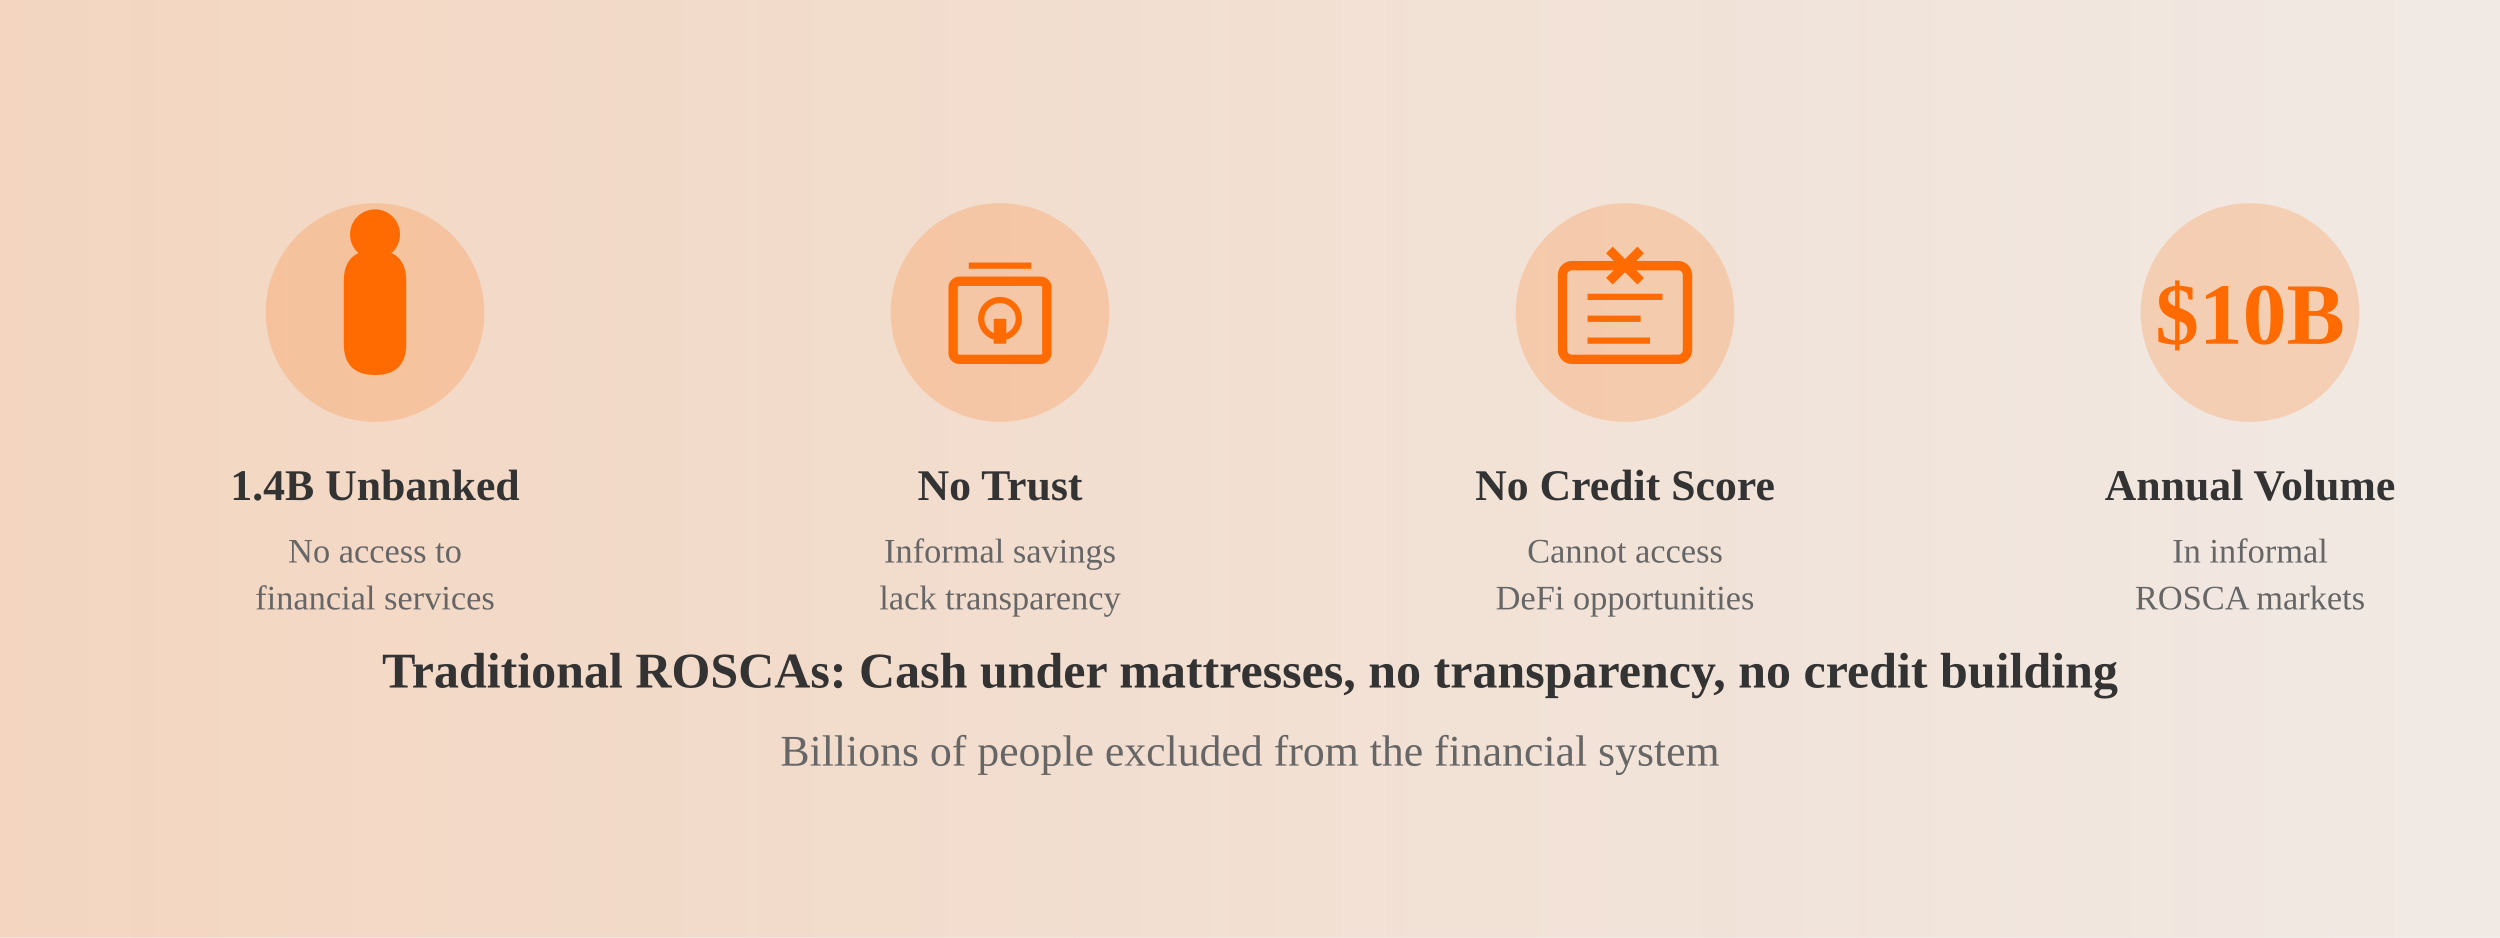
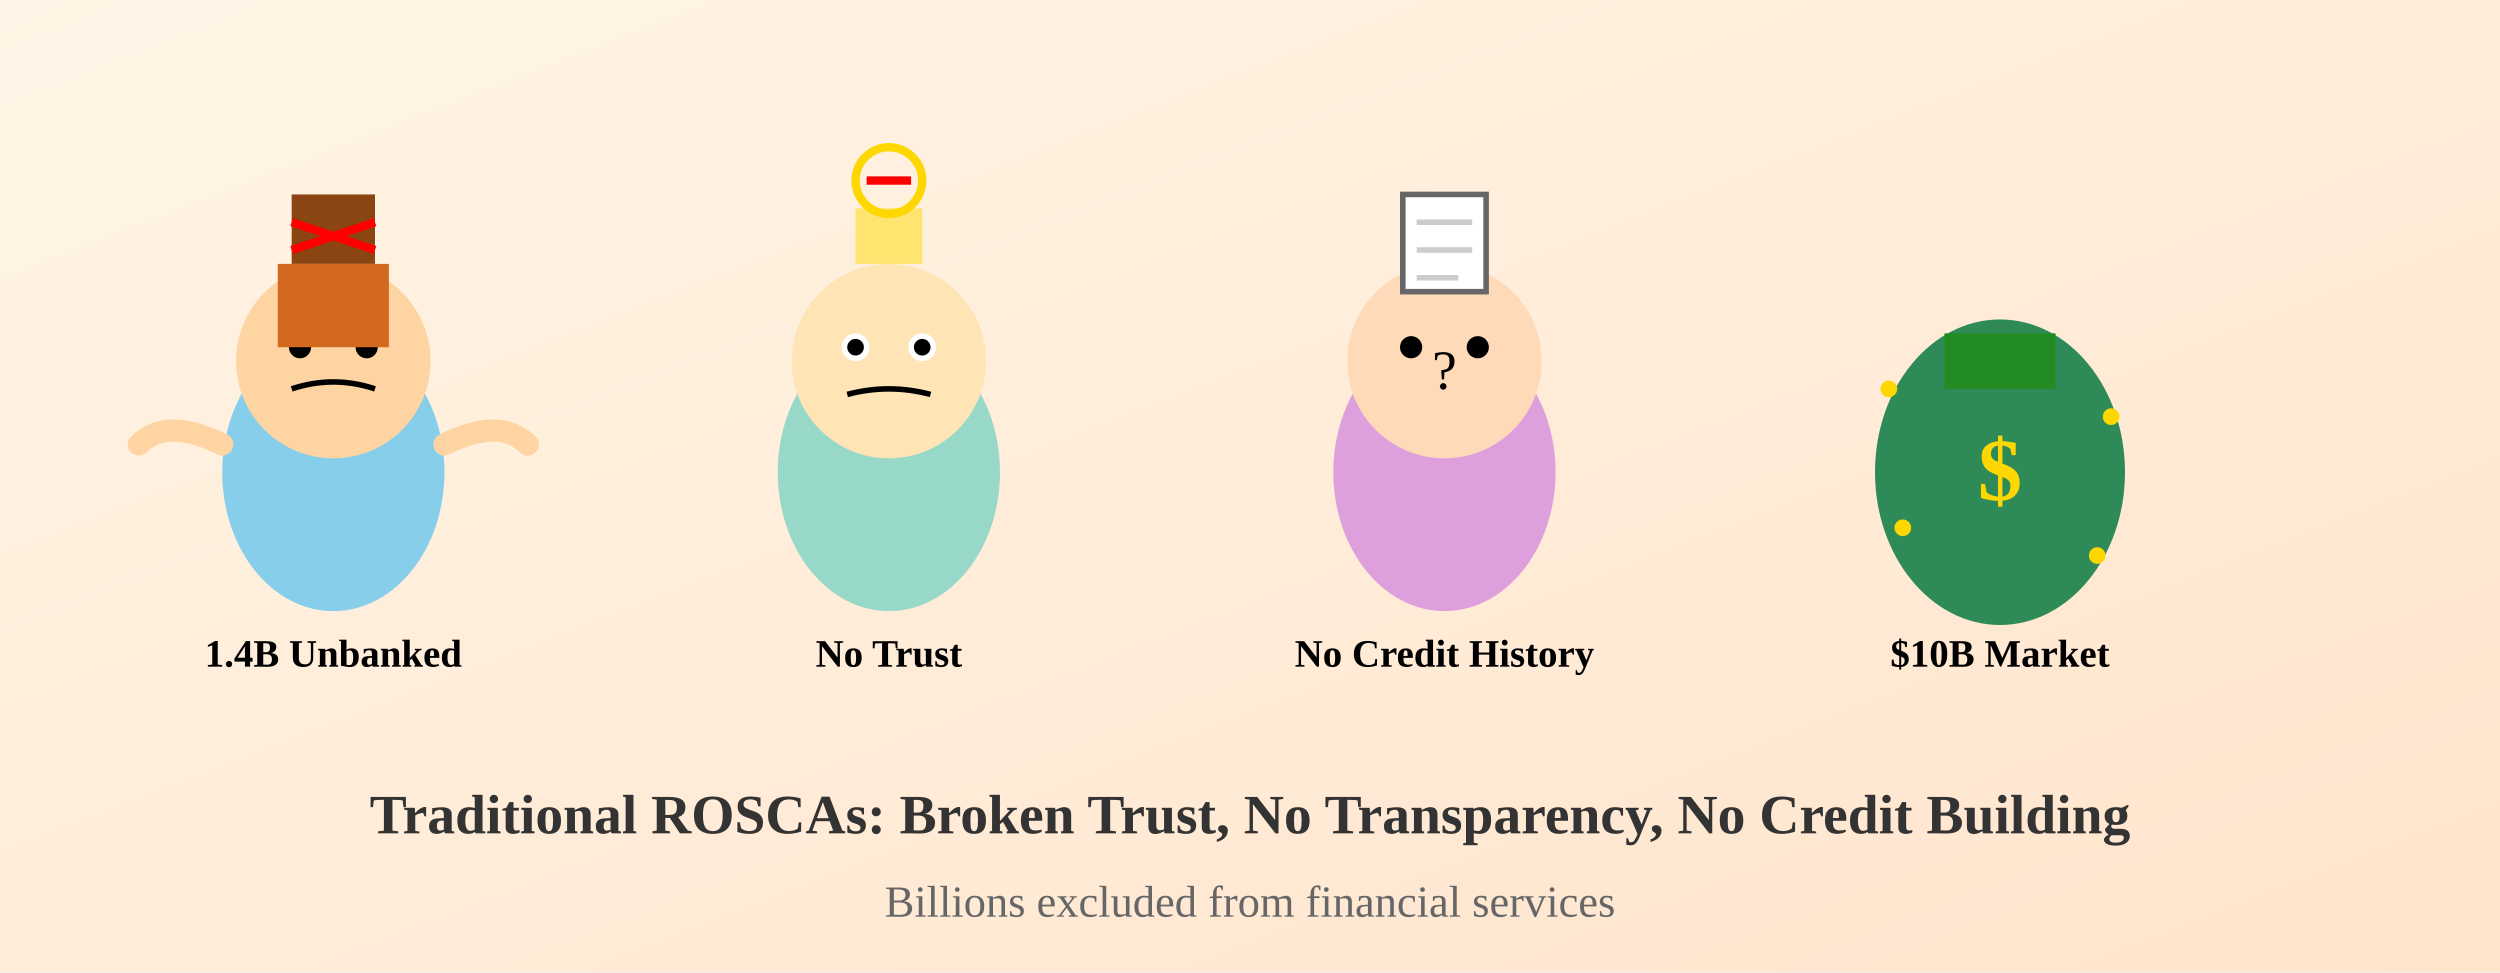
- <svg xmlns="http://www.w3.org/2000/svg" width="800" height="300">
+ <svg xmlns="http://www.w3.org/2000/svg" width="900" height="350" viewBox="0 0 900 350">
  <defs>
-     <linearGradient id="problemGrad" x1="0%" y1="0%" x2="100%" y2="0%">
-       <stop offset="0%" style="stop-color:#FF6B00;stop-opacity:0.2" />
-       <stop offset="100%" style="stop-color:#FF6B00;stop-opacity:0.05" />
+     <linearGradient id="bg" x1="0%" y1="0%" x2="100%" y2="100%">
+       <stop offset="0%" style="stop-color:#FFF5E6" />
+       <stop offset="100%" style="stop-color:#FFE4CC" />
    </linearGradient>
  </defs>
-   <rect width="800" height="300" fill="url(#problemGrad)" />
-   <g transform="translate(80, 60)">
-     <circle cx="40" cy="40" r="35" fill="#FF6B00" opacity="0.2" />
-     <path d="M 40 20 Q 30 20 30 30 L 30 50 Q 30 60 40 60 Q 50 60 50 50 L 50 30 Q 50 20 40 20 Z" fill="#FF6B00" />
-     <circle cx="40" cy="15" r="8" fill="#FF6B00" />
-     <text x="40" y="100" text-anchor="middle" font-size="14" font-weight="bold" fill="#333">1.4B Unbanked</text>
-     <text x="40" y="120" text-anchor="middle" font-size="11" fill="#666">No access to</text>
-     <text x="40" y="135" text-anchor="middle" font-size="11" fill="#666">financial services</text>
+   <rect width="900" height="350" fill="url(#bg)" />
+   <g transform="translate(120, 150)">
+     <ellipse cx="0" cy="20" rx="40" ry="50" fill="#87CEEB" />
+     <circle cx="0" cy="-20" r="35" fill="#FFD4A3" />
+     <circle cx="-12" cy="-25" r="4" fill="black" />
+     <circle cx="12" cy="-25" r="4" fill="black" />
+     <path d="M -15 -10 Q 0 -15 15 -10" stroke="black" stroke-width="2" fill="none" />
+     <path d="M -40 10 Q -60 0 -70 10" stroke="#FFD4A3" stroke-width="8" fill="none" stroke-linecap="round" />
+     <path d="M 40 10 Q 60 0 70 10" stroke="#FFD4A3" stroke-width="8" fill="none" stroke-linecap="round" />
+     <rect x="-15" y="-80" width="30" height="25" fill="#8B4513" />
+     <rect x="-20" y="-55" width="40" height="30" fill="#D2691E" />
+     <line x1="-15" y1="-70" x2="15" y2="-60" stroke="red" stroke-width="3" />
+     <line x1="15" y1="-70" x2="-15" y2="-60" stroke="red" stroke-width="3" />
+     <text x="0" y="90" text-anchor="middle" font-size="14" font-weight="bold">1.4B Unbanked</text>
  </g>
-   <g transform="translate(280, 60)">
-     <circle cx="40" cy="40" r="35" fill="#FF6B00" opacity="0.2" />
-     <rect x="25" y="30" width="30" height="25" rx="2" fill="none" stroke="#FF6B00" stroke-width="3" />
-     <circle cx="40" cy="42" r="6" fill="none" stroke="#FF6B00" stroke-width="2" />
-     <rect x="38" y="42" width="4" height="8" fill="#FF6B00" />
-     <line x1="30" y1="25" x2="50" y2="25" stroke="#FF6B00" stroke-width="2" />
-     <text x="40" y="100" text-anchor="middle" font-size="14" font-weight="bold" fill="#333">No Trust</text>
-     <text x="40" y="120" text-anchor="middle" font-size="11" fill="#666">Informal savings</text>
-     <text x="40" y="135" text-anchor="middle" font-size="11" fill="#666">lack transparency</text>
+   <g transform="translate(320, 150)">
+     <ellipse cx="0" cy="20" rx="40" ry="50" fill="#98D8C8" />
+     <circle cx="0" cy="-20" r="35" fill="#FFE4B5" />
+     <circle cx="-12" cy="-25" r="5" fill="white" />
+     <circle cx="-12" cy="-25" r="3" fill="black" />
+     <circle cx="12" cy="-25" r="5" fill="white" />
+     <circle cx="12" cy="-25" r="3" fill="black" />
+     <path d="M -15 -8 Q 0 -12 15 -8" stroke="black" stroke-width="2" fill="none" />
+     <rect x="-12" y="-75" width="24" height="20" fill="#FFD700" opacity="0.5" />
+     <circle cx="0" cy="-85" r="12" fill="none" stroke="#FFD700" stroke-width="3" />
+     <line x1="-8" y1="-85" x2="8" y2="-85" stroke="red" stroke-width="3" />
+     <text x="0" y="90" text-anchor="middle" font-size="14" font-weight="bold">No Trust</text>
  </g>
-   <g transform="translate(480, 60)">
-     <circle cx="40" cy="40" r="35" fill="#FF6B00" opacity="0.2" />
-     <rect x="20" y="25" width="40" height="30" rx="3" fill="none" stroke="#FF6B00" stroke-width="3" />
-     <line x1="28" y1="35" x2="52" y2="35" stroke="#FF6B00" stroke-width="2" />
-     <line x1="28" y1="42" x2="45" y2="42" stroke="#FF6B00" stroke-width="2" />
-     <line x1="28" y1="49" x2="48" y2="49" stroke="#FF6B00" stroke-width="2" />
-     <line x1="35" y1="20" x2="45" y2="30" stroke="#FF6B00" stroke-width="3" />
-     <line x1="45" y1="20" x2="35" y2="30" stroke="#FF6B00" stroke-width="3" />
-     <text x="40" y="100" text-anchor="middle" font-size="14" font-weight="bold" fill="#333">No Credit Score</text>
-     <text x="40" y="120" text-anchor="middle" font-size="11" fill="#666">Cannot access</text>
-     <text x="40" y="135" text-anchor="middle" font-size="11" fill="#666">DeFi opportunities</text>
+   <g transform="translate(520, 150)">
+     <ellipse cx="0" cy="20" rx="40" ry="50" fill="#DDA0DD" />
+     <circle cx="0" cy="-20" r="35" fill="#FFDAB9" />
+     <circle cx="-12" cy="-25" r="4" fill="black" />
+     <circle cx="12" cy="-25" r="4" fill="black" />
+     <text x="0" y="-10" text-anchor="middle" font-size="20">?</text>
+     <rect x="-15" y="-80" width="30" height="35" fill="white" stroke="#666" stroke-width="2" />
+     <line x1="-10" y1="-70" x2="10" y2="-70" stroke="#CCC" stroke-width="2" />
+     <line x1="-10" y1="-60" x2="10" y2="-60" stroke="#CCC" stroke-width="2" />
+     <line x1="-10" y1="-50" x2="5" y2="-50" stroke="#CCC" stroke-width="2" />
+     <text x="0" y="90" text-anchor="middle" font-size="14" font-weight="bold">No Credit History</text>
  </g>
-   <g transform="translate(680, 60)">
-     <circle cx="40" cy="40" r="35" fill="#FF6B00" opacity="0.2" />
-     <text x="40" y="50" text-anchor="middle" font-size="28" font-weight="bold" fill="#FF6B00">$10B</text>
-     <text x="40" y="100" text-anchor="middle" font-size="14" font-weight="bold" fill="#333">Annual Volume</text>
-     <text x="40" y="120" text-anchor="middle" font-size="11" fill="#666">In informal</text>
-     <text x="40" y="135" text-anchor="middle" font-size="11" fill="#666">ROSCA markets</text>
+   <g transform="translate(720, 150)">
+     <ellipse cx="0" cy="20" rx="45" ry="55" fill="#2E8B57" />
+     <rect x="-20" y="-30" width="40" height="20" fill="#228B22" />
+     <text x="0" y="30" text-anchor="middle" font-size="32" font-weight="bold" fill="#FFD700">$</text>
+     <circle cx="-40" cy="-10" r="3" fill="#FFD700" />
+     <circle cx="40" cy="0" r="3" fill="#FFD700" />
+     <circle cx="-35" cy="40" r="3" fill="#FFD700" />
+     <circle cx="35" cy="50" r="3" fill="#FFD700" />
+     <text x="0" y="90" text-anchor="middle" font-size="14" font-weight="bold">$10B Market</text>
  </g>
-   <text x="400" y="220" text-anchor="middle" font-size="16" font-weight="bold" fill="#333">Traditional ROSCAs: Cash under mattresses, no transparency, no credit building</text>
-   <text x="400" y="245" text-anchor="middle" font-size="14" fill="#666">Billions of people excluded from the financial system</text>
+   <text x="450" y="300" text-anchor="middle" font-size="20" font-weight="bold" fill="#333">Traditional ROSCAs: Broken Trust, No Transparency, No Credit Building</text>
+   <text x="450" y="330" text-anchor="middle" font-size="16" fill="#666">Billions excluded from financial services</text>
</svg>
